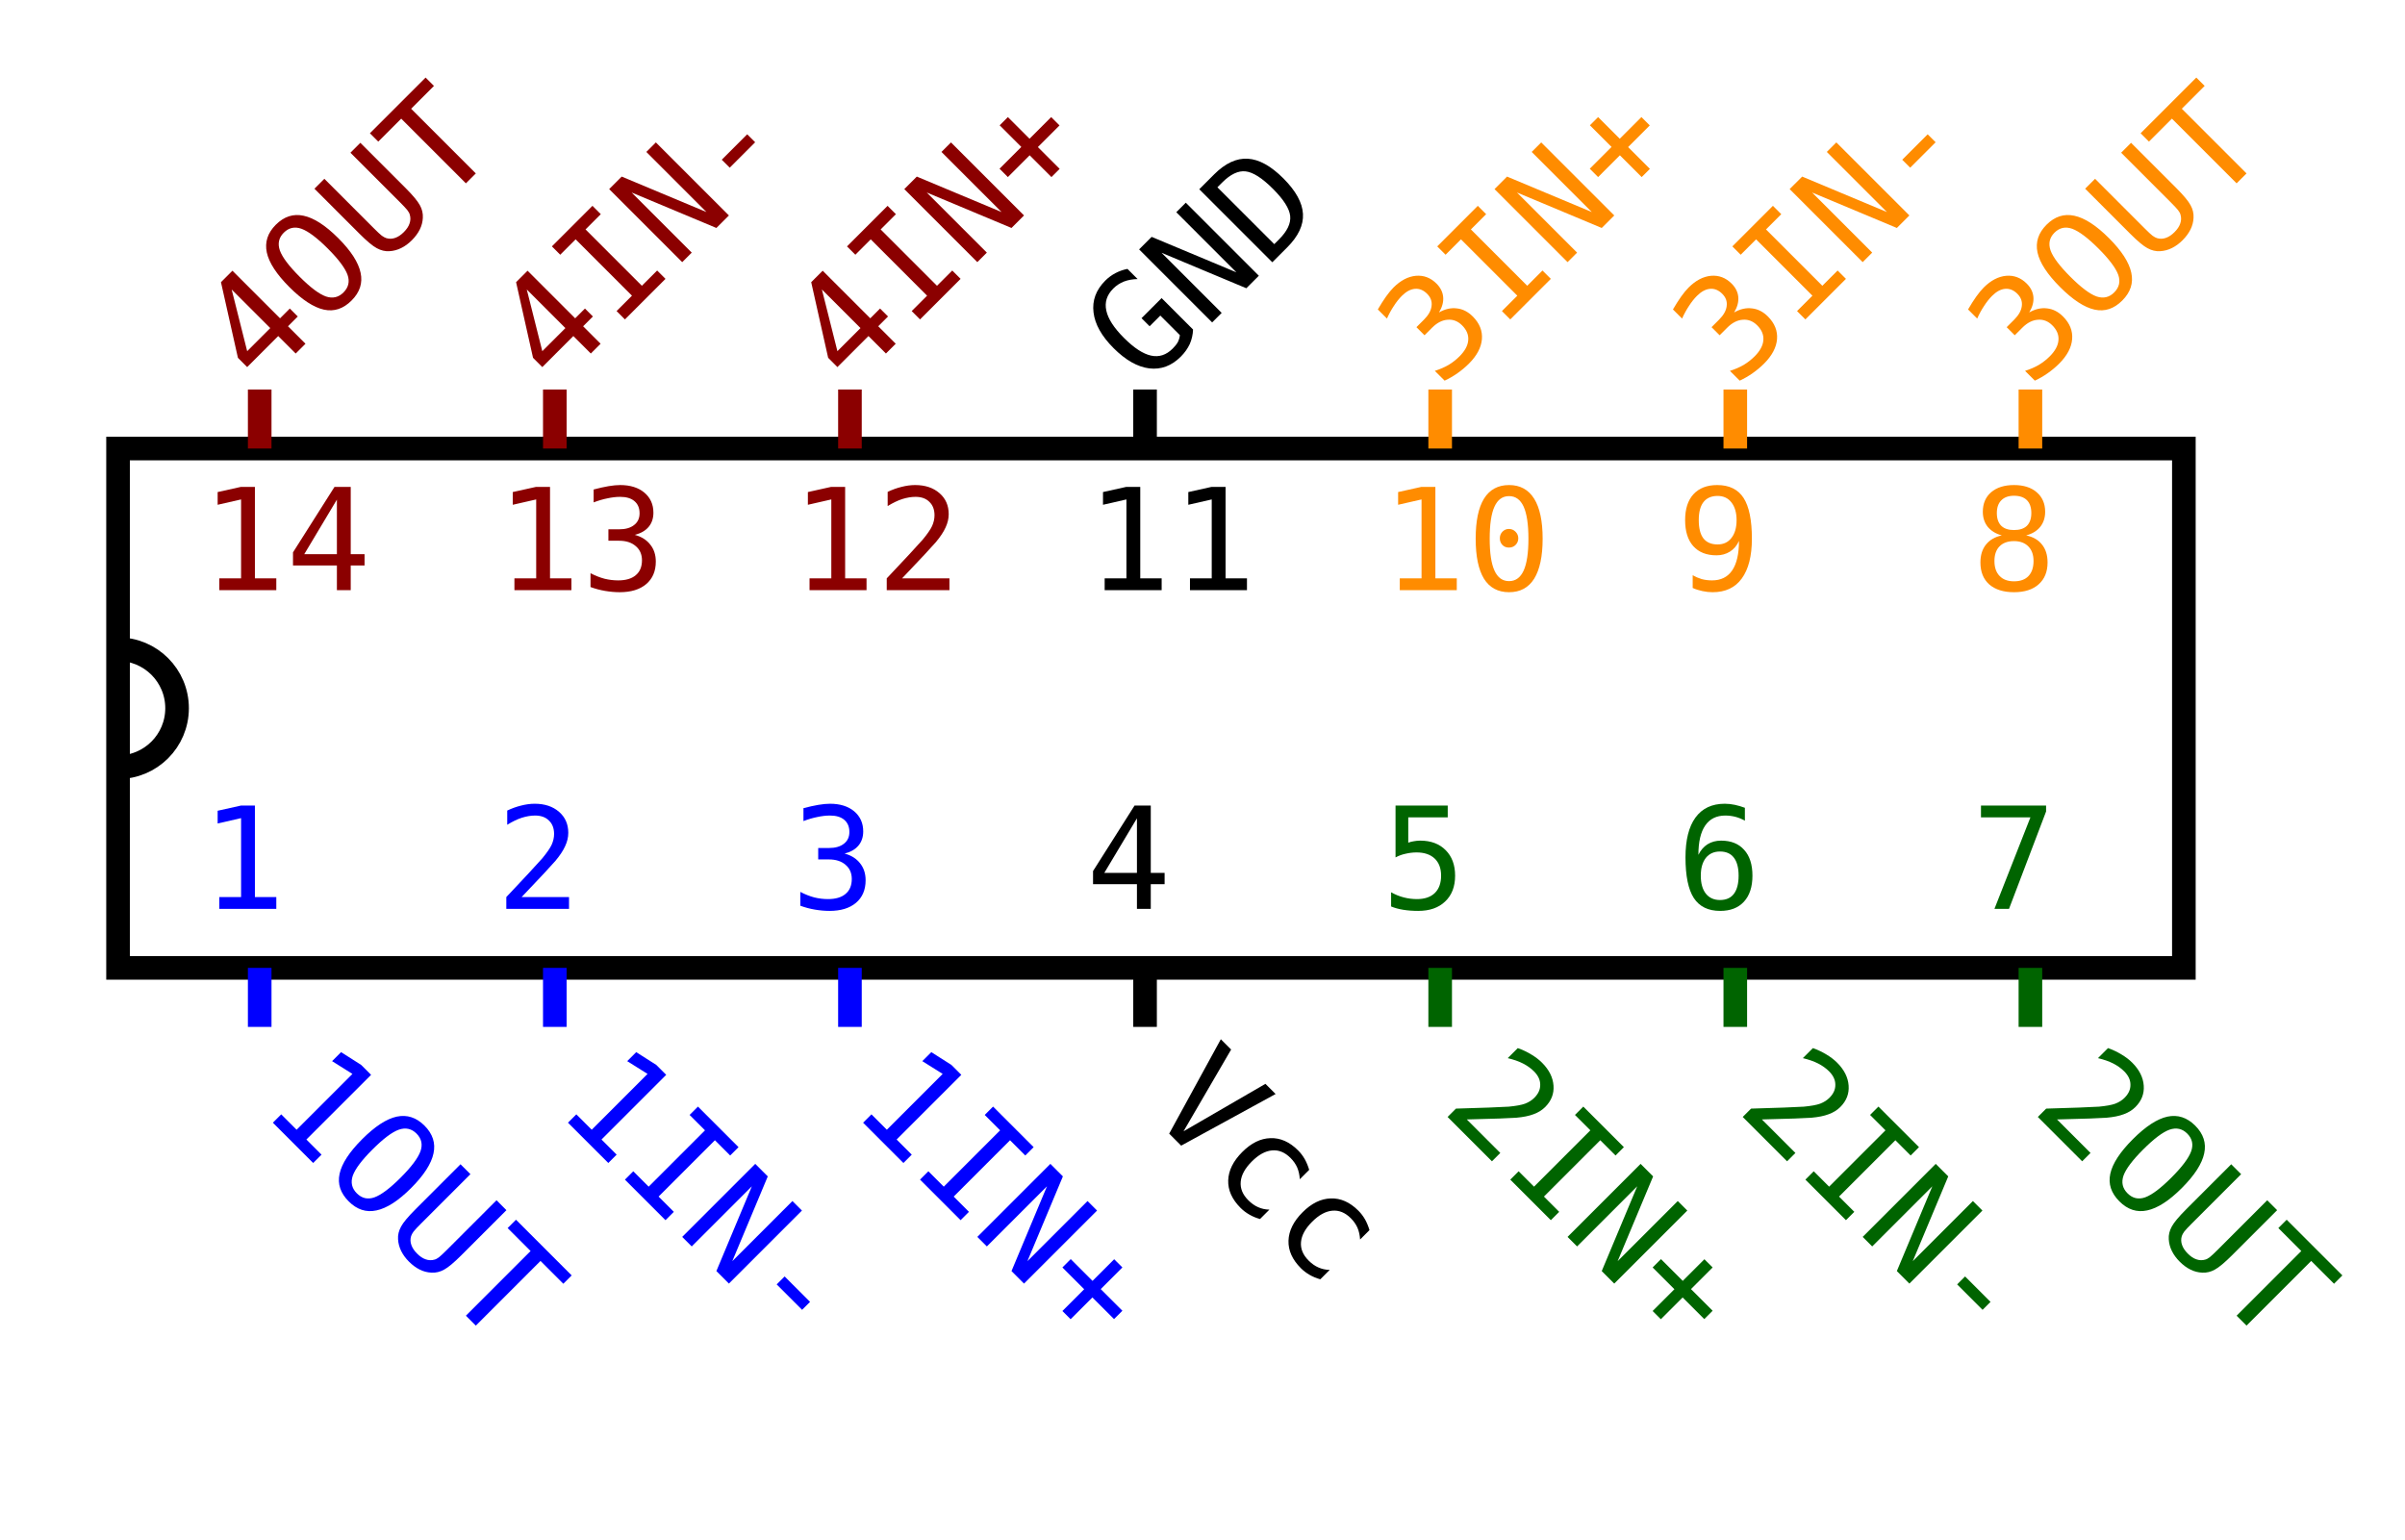
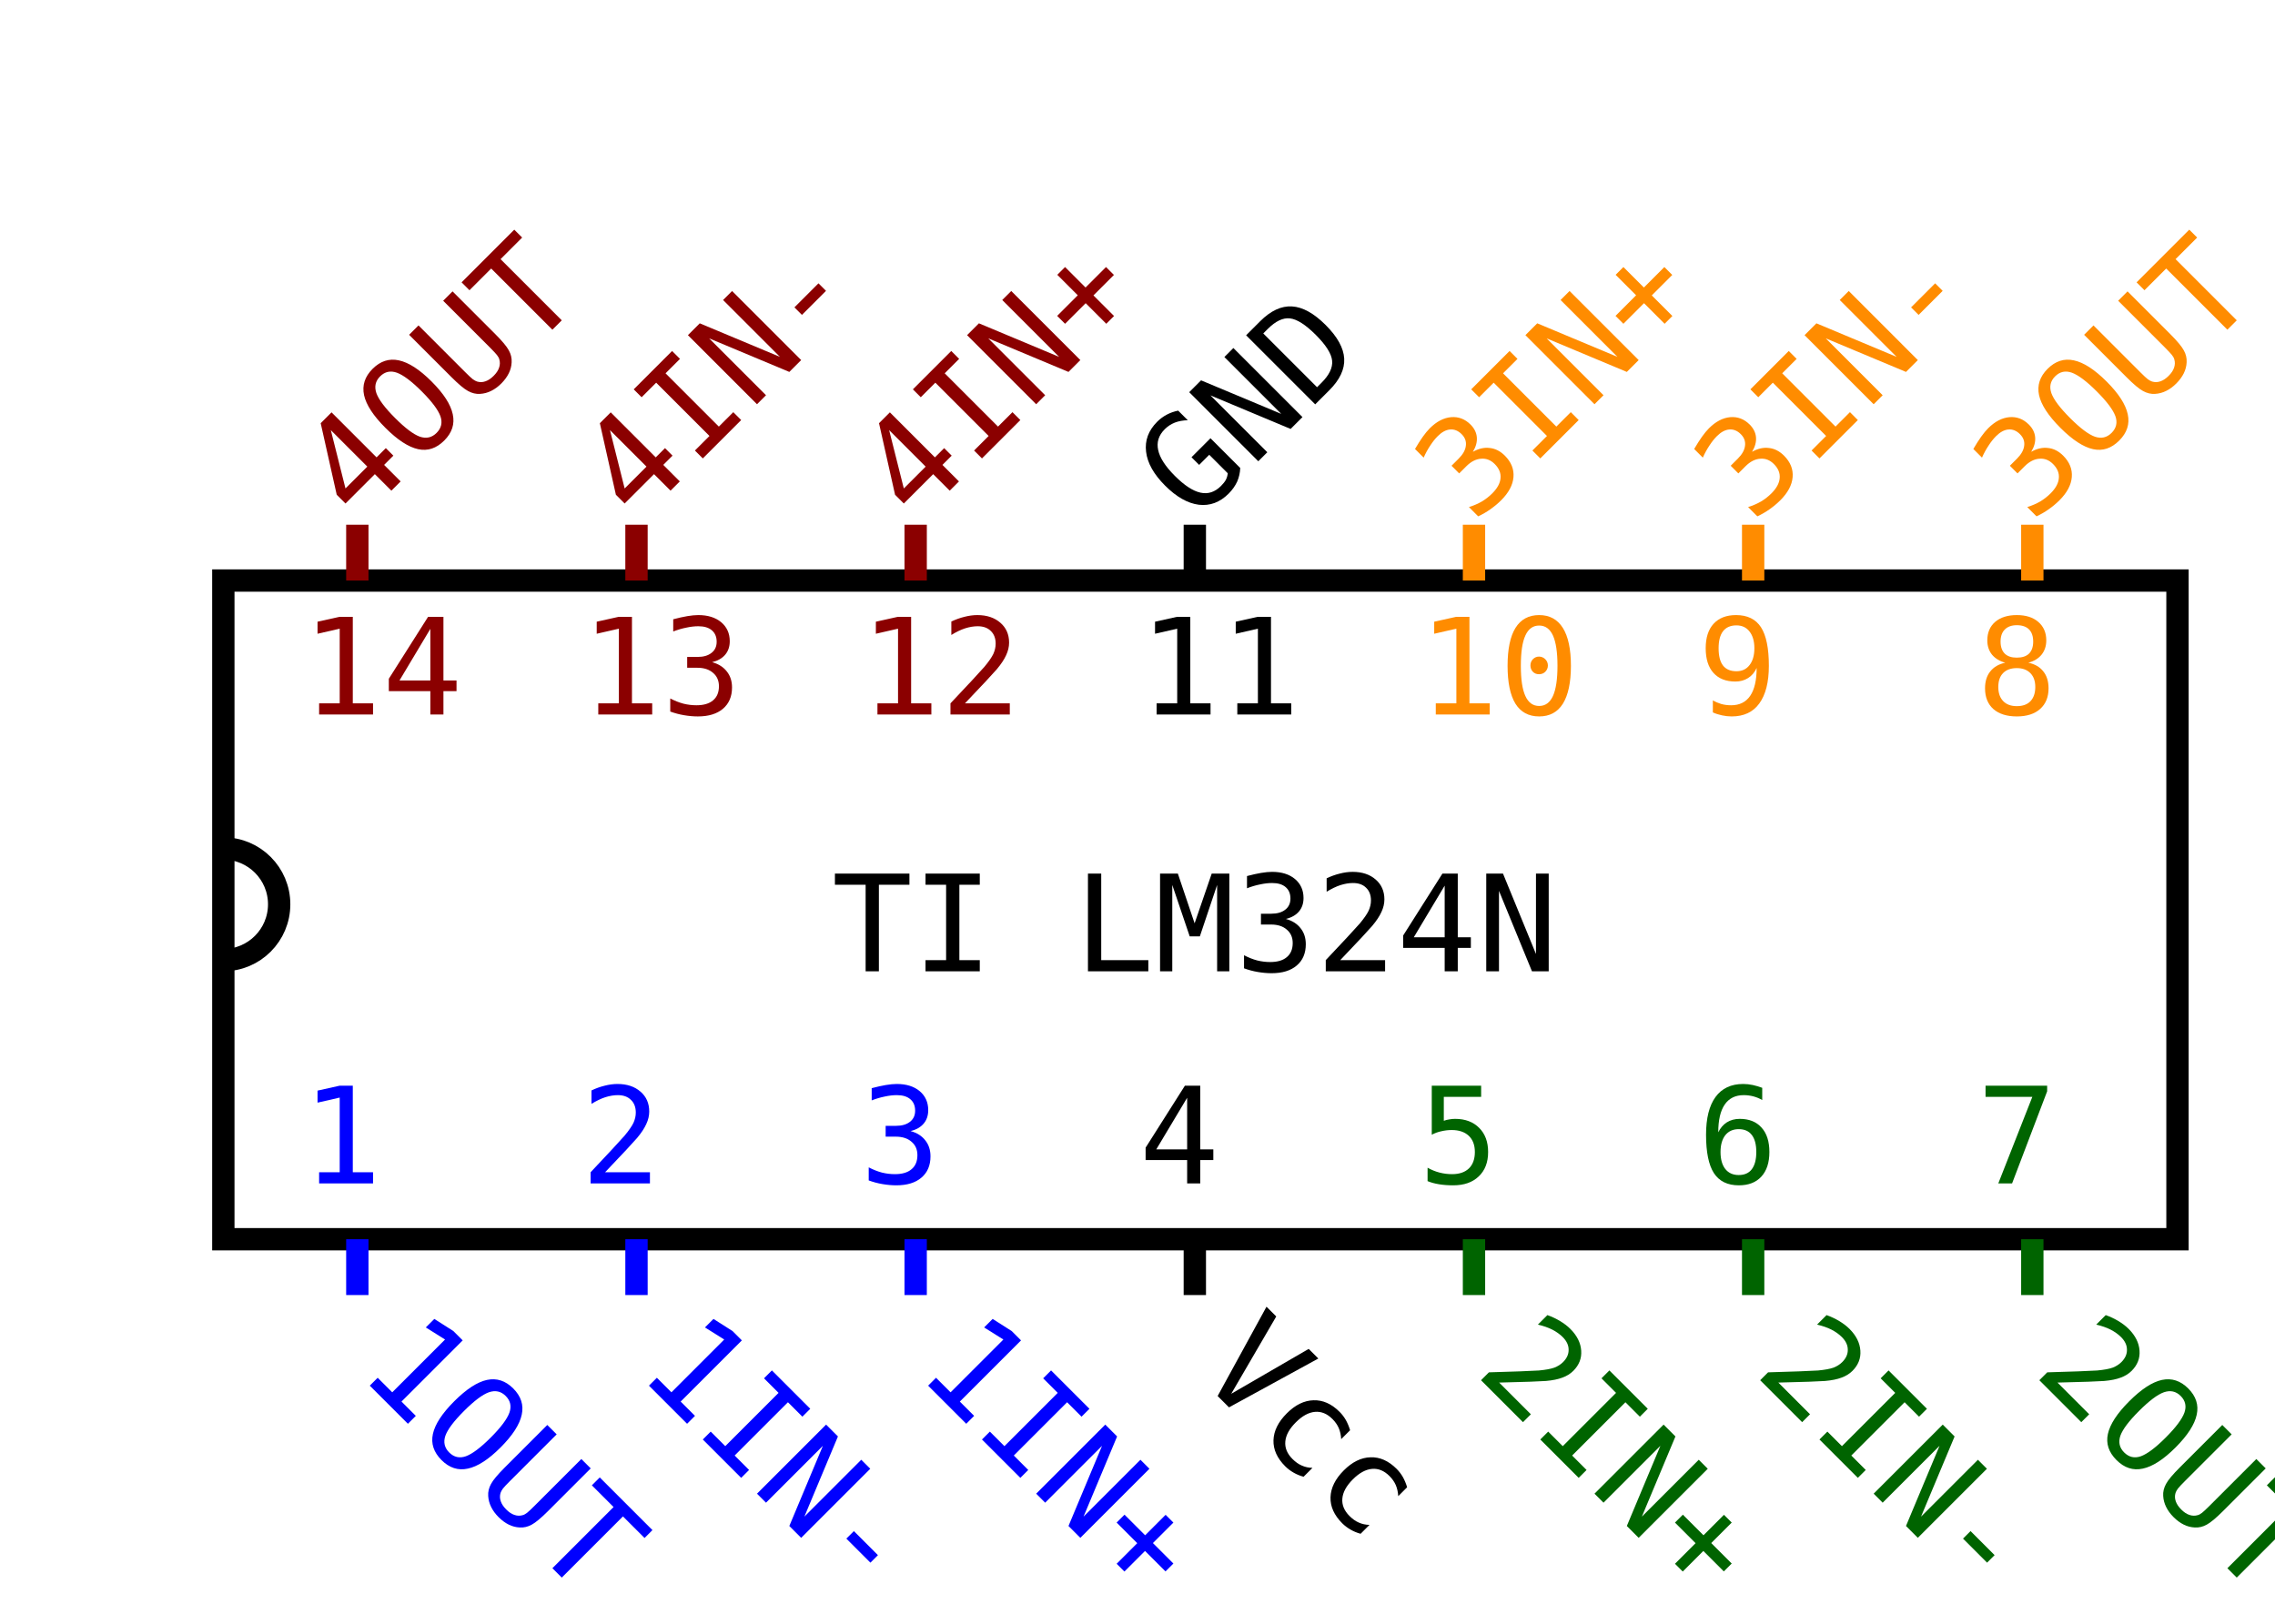
<svg xmlns="http://www.w3.org/2000/svg" version="1.1">
-   <rect x="10" y="38" width="175" height="44" fill="none" stroke-width="2" stroke="black" />
-   <path d="M10 55   A 5 5 0 0 1 10 65" stroke="black" fill="black" fill-opacity="0" stroke-width="2" />
-   <line x1="22" y1="38" x2="22" y2="33" stroke="darkred" stroke-width="2" />
-   <text x="17" y="50" font-family="monospace" fill="darkred">14</text>
-   <text x="22" y="33" transform="rotate(-45 22 33)" font-family="monospace" fill="darkred">4OUT</text>
-   <line x1="47" y1="38" x2="47" y2="33" stroke="darkred" stroke-width="2" />
-   <text x="42" y="50" font-family="monospace" fill="darkred">13</text>
-   <text x="47" y="33" transform="rotate(-45 47 33)" font-family="monospace" fill="darkred">4IN-</text>
-   <line x1="72" y1="38" x2="72" y2="33" stroke="darkred" stroke-width="2" />
-   <text x="67" y="50" font-family="monospace" fill="darkred">12</text>
-   <text x="72" y="33" transform="rotate(-45 72 33)" font-family="monospace" fill="darkred">4IN+</text>
-   <line x1="97" y1="38" x2="97" y2="33" stroke="black" stroke-width="2" />
-   <text x="92" y="50" font-family="monospace" fill="black">11</text>
-   <text x="97" y="33" transform="rotate(-45 97 33)" font-family="monospace" fill="black">GND</text>
-   <line x1="122" y1="38" x2="122" y2="33" stroke="darkorange" stroke-width="2" />
-   <text x="117" y="50" font-family="monospace" fill="darkorange">10</text>
-   <text x="122" y="33" transform="rotate(-45 122 33)" font-family="monospace" fill="darkorange">3IN+</text>
-   <line x1="147" y1="38" x2="147" y2="33" stroke="darkorange" stroke-width="2" />
-   <text x="142" y="50" font-family="monospace" fill="darkorange">9</text>
-   <text x="147" y="33" transform="rotate(-45 147 33)" font-family="monospace" fill="darkorange">3IN-</text>
-   <line x1="172" y1="38" x2="172" y2="33" stroke="darkorange" stroke-width="2" />
-   <text x="167" y="50" font-family="monospace" fill="darkorange">8</text>
-   <text x="172" y="33" transform="rotate(-45 172 33)" font-family="monospace" fill="darkorange">3OUT</text>
-   <line x1="22" y1="82" x2="22" y2="87" stroke="blue" stroke-width="2" />
-   <text x="17" y="77" font-family="monospace" fill="blue">1</text>
-   <text x="22" y="94" transform="rotate(45 22 94)" font-family="monospace" fill="blue">1OUT</text>
-   <line x1="47" y1="82" x2="47" y2="87" stroke="blue" stroke-width="2" />
-   <text x="42" y="77" font-family="monospace" fill="blue">2</text>
-   <text x="47" y="94" transform="rotate(45 47 94)" font-family="monospace" fill="blue">1IN-</text>
-   <line x1="72" y1="82" x2="72" y2="87" stroke="blue" stroke-width="2" />
-   <text x="67" y="77" font-family="monospace" fill="blue">3</text>
-   <text x="72" y="94" transform="rotate(45 72 94)" font-family="monospace" fill="blue">1IN+</text>
-   <line x1="97" y1="82" x2="97" y2="87" stroke="black" stroke-width="2" />
-   <text x="92" y="77" font-family="monospace" fill="black">4</text>
-   <text x="97" y="94" transform="rotate(45 97 94)" font-family="monospace" fill="black">Vcc</text>
-   <line x1="122" y1="82" x2="122" y2="87" stroke="darkgreen" stroke-width="2" />
-   <text x="117" y="77" font-family="monospace" fill="darkgreen">5</text>
-   <text x="122" y="94" transform="rotate(45 122 94)" font-family="monospace" fill="darkgreen">2IN+</text>
-   <line x1="147" y1="82" x2="147" y2="87" stroke="darkgreen" stroke-width="2" />
-   <text x="142" y="77" font-family="monospace" fill="darkgreen">6</text>
-   <text x="147" y="94" transform="rotate(45 147 94)" font-family="monospace" fill="darkgreen">2IN-</text>
-   <line x1="172" y1="82" x2="172" y2="87" stroke="darkgreen" stroke-width="2" />
-   <text x="167" y="77" font-family="monospace" fill="darkgreen">7</text>
-   <text x="172" y="94" transform="rotate(45 172 94)" font-family="monospace" fill="darkgreen">2OUT</text>
+   <rect x="20" y="52" width="175" height="59" fill="none" stroke-width="2" stroke="black" />
+   <text x="107" y="81" transform="rotate(0 107 81)" alignment-baseline="central" text-anchor="middle" font-family="monospace">
+     <tspan x="107" dy="0.5em">TI LM324N</tspan>
+   </text>
+   <path d="M20 76   A 5 5 0 0 1 20 86" stroke="black" fill="black" fill-opacity="0" stroke-width="2" />
+   <line x1="32" y1="52" x2="32" y2="47" stroke="darkred" stroke-width="2" />
+   <text x="27" y="64" font-family="monospace" fill="darkred">14</text>
+   <text x="32" y="47" transform="rotate(-45 32 47)" font-family="monospace" fill="darkred">4OUT</text>
+   <line x1="57" y1="52" x2="57" y2="47" stroke="darkred" stroke-width="2" />
+   <text x="52" y="64" font-family="monospace" fill="darkred">13</text>
+   <text x="57" y="47" transform="rotate(-45 57 47)" font-family="monospace" fill="darkred">4IN-</text>
+   <line x1="82" y1="52" x2="82" y2="47" stroke="darkred" stroke-width="2" />
+   <text x="77" y="64" font-family="monospace" fill="darkred">12</text>
+   <text x="82" y="47" transform="rotate(-45 82 47)" font-family="monospace" fill="darkred">4IN+</text>
+   <line x1="107" y1="52" x2="107" y2="47" stroke="black" stroke-width="2" />
+   <text x="102" y="64" font-family="monospace" fill="black">11</text>
+   <text x="107" y="47" transform="rotate(-45 107 47)" font-family="monospace" fill="black">GND</text>
+   <line x1="132" y1="52" x2="132" y2="47" stroke="darkorange" stroke-width="2" />
+   <text x="127" y="64" font-family="monospace" fill="darkorange">10</text>
+   <text x="132" y="47" transform="rotate(-45 132 47)" font-family="monospace" fill="darkorange">3IN+</text>
+   <line x1="157" y1="52" x2="157" y2="47" stroke="darkorange" stroke-width="2" />
+   <text x="152" y="64" font-family="monospace" fill="darkorange">9</text>
+   <text x="157" y="47" transform="rotate(-45 157 47)" font-family="monospace" fill="darkorange">3IN-</text>
+   <line x1="182" y1="52" x2="182" y2="47" stroke="darkorange" stroke-width="2" />
+   <text x="177" y="64" font-family="monospace" fill="darkorange">8</text>
+   <text x="182" y="47" transform="rotate(-45 182 47)" font-family="monospace" fill="darkorange">3OUT</text>
+   <line x1="32" y1="111" x2="32" y2="116" stroke="blue" stroke-width="2" />
+   <text x="27" y="106" font-family="monospace" fill="blue">1</text>
+   <text x="32" y="123" transform="rotate(45 32 123)" font-family="monospace" fill="blue">1OUT</text>
+   <line x1="57" y1="111" x2="57" y2="116" stroke="blue" stroke-width="2" />
+   <text x="52" y="106" font-family="monospace" fill="blue">2</text>
+   <text x="57" y="123" transform="rotate(45 57 123)" font-family="monospace" fill="blue">1IN-</text>
+   <line x1="82" y1="111" x2="82" y2="116" stroke="blue" stroke-width="2" />
+   <text x="77" y="106" font-family="monospace" fill="blue">3</text>
+   <text x="82" y="123" transform="rotate(45 82 123)" font-family="monospace" fill="blue">1IN+</text>
+   <line x1="107" y1="111" x2="107" y2="116" stroke="black" stroke-width="2" />
+   <text x="102" y="106" font-family="monospace" fill="black">4</text>
+   <text x="107" y="123" transform="rotate(45 107 123)" font-family="monospace" fill="black">Vcc</text>
+   <line x1="132" y1="111" x2="132" y2="116" stroke="darkgreen" stroke-width="2" />
+   <text x="127" y="106" font-family="monospace" fill="darkgreen">5</text>
+   <text x="132" y="123" transform="rotate(45 132 123)" font-family="monospace" fill="darkgreen">2IN+</text>
+   <line x1="157" y1="111" x2="157" y2="116" stroke="darkgreen" stroke-width="2" />
+   <text x="152" y="106" font-family="monospace" fill="darkgreen">6</text>
+   <text x="157" y="123" transform="rotate(45 157 123)" font-family="monospace" fill="darkgreen">2IN-</text>
+   <line x1="182" y1="111" x2="182" y2="116" stroke="darkgreen" stroke-width="2" />
+   <text x="177" y="106" font-family="monospace" fill="darkgreen">7</text>
+   <text x="182" y="123" transform="rotate(45 182 123)" font-family="monospace" fill="darkgreen">2OUT</text>
</svg>
